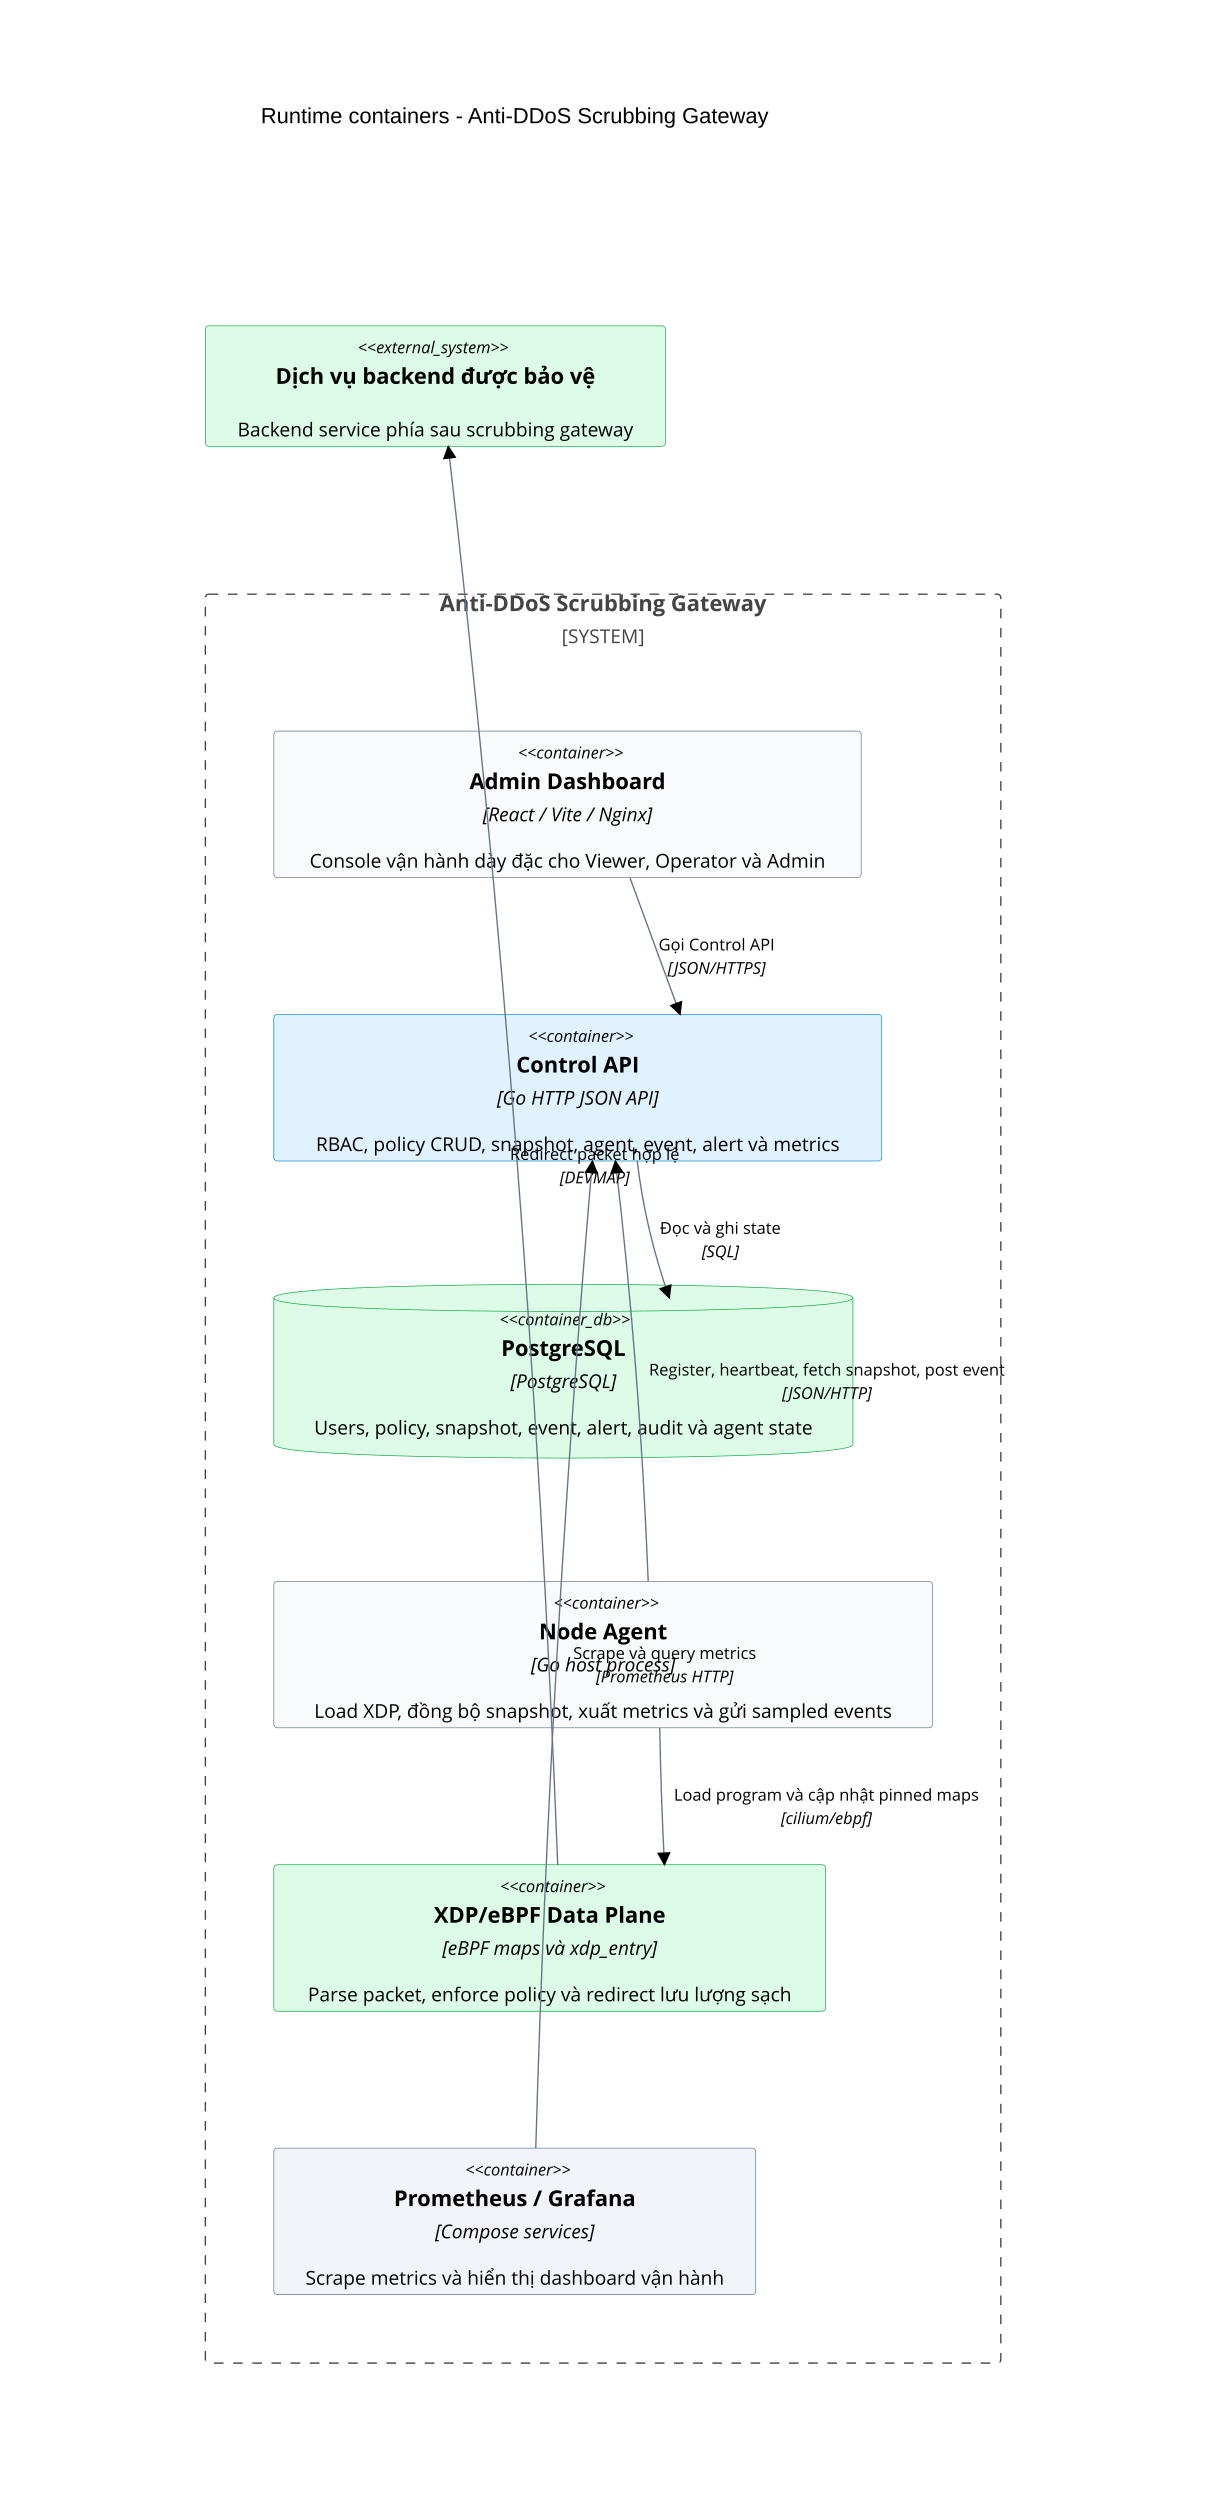
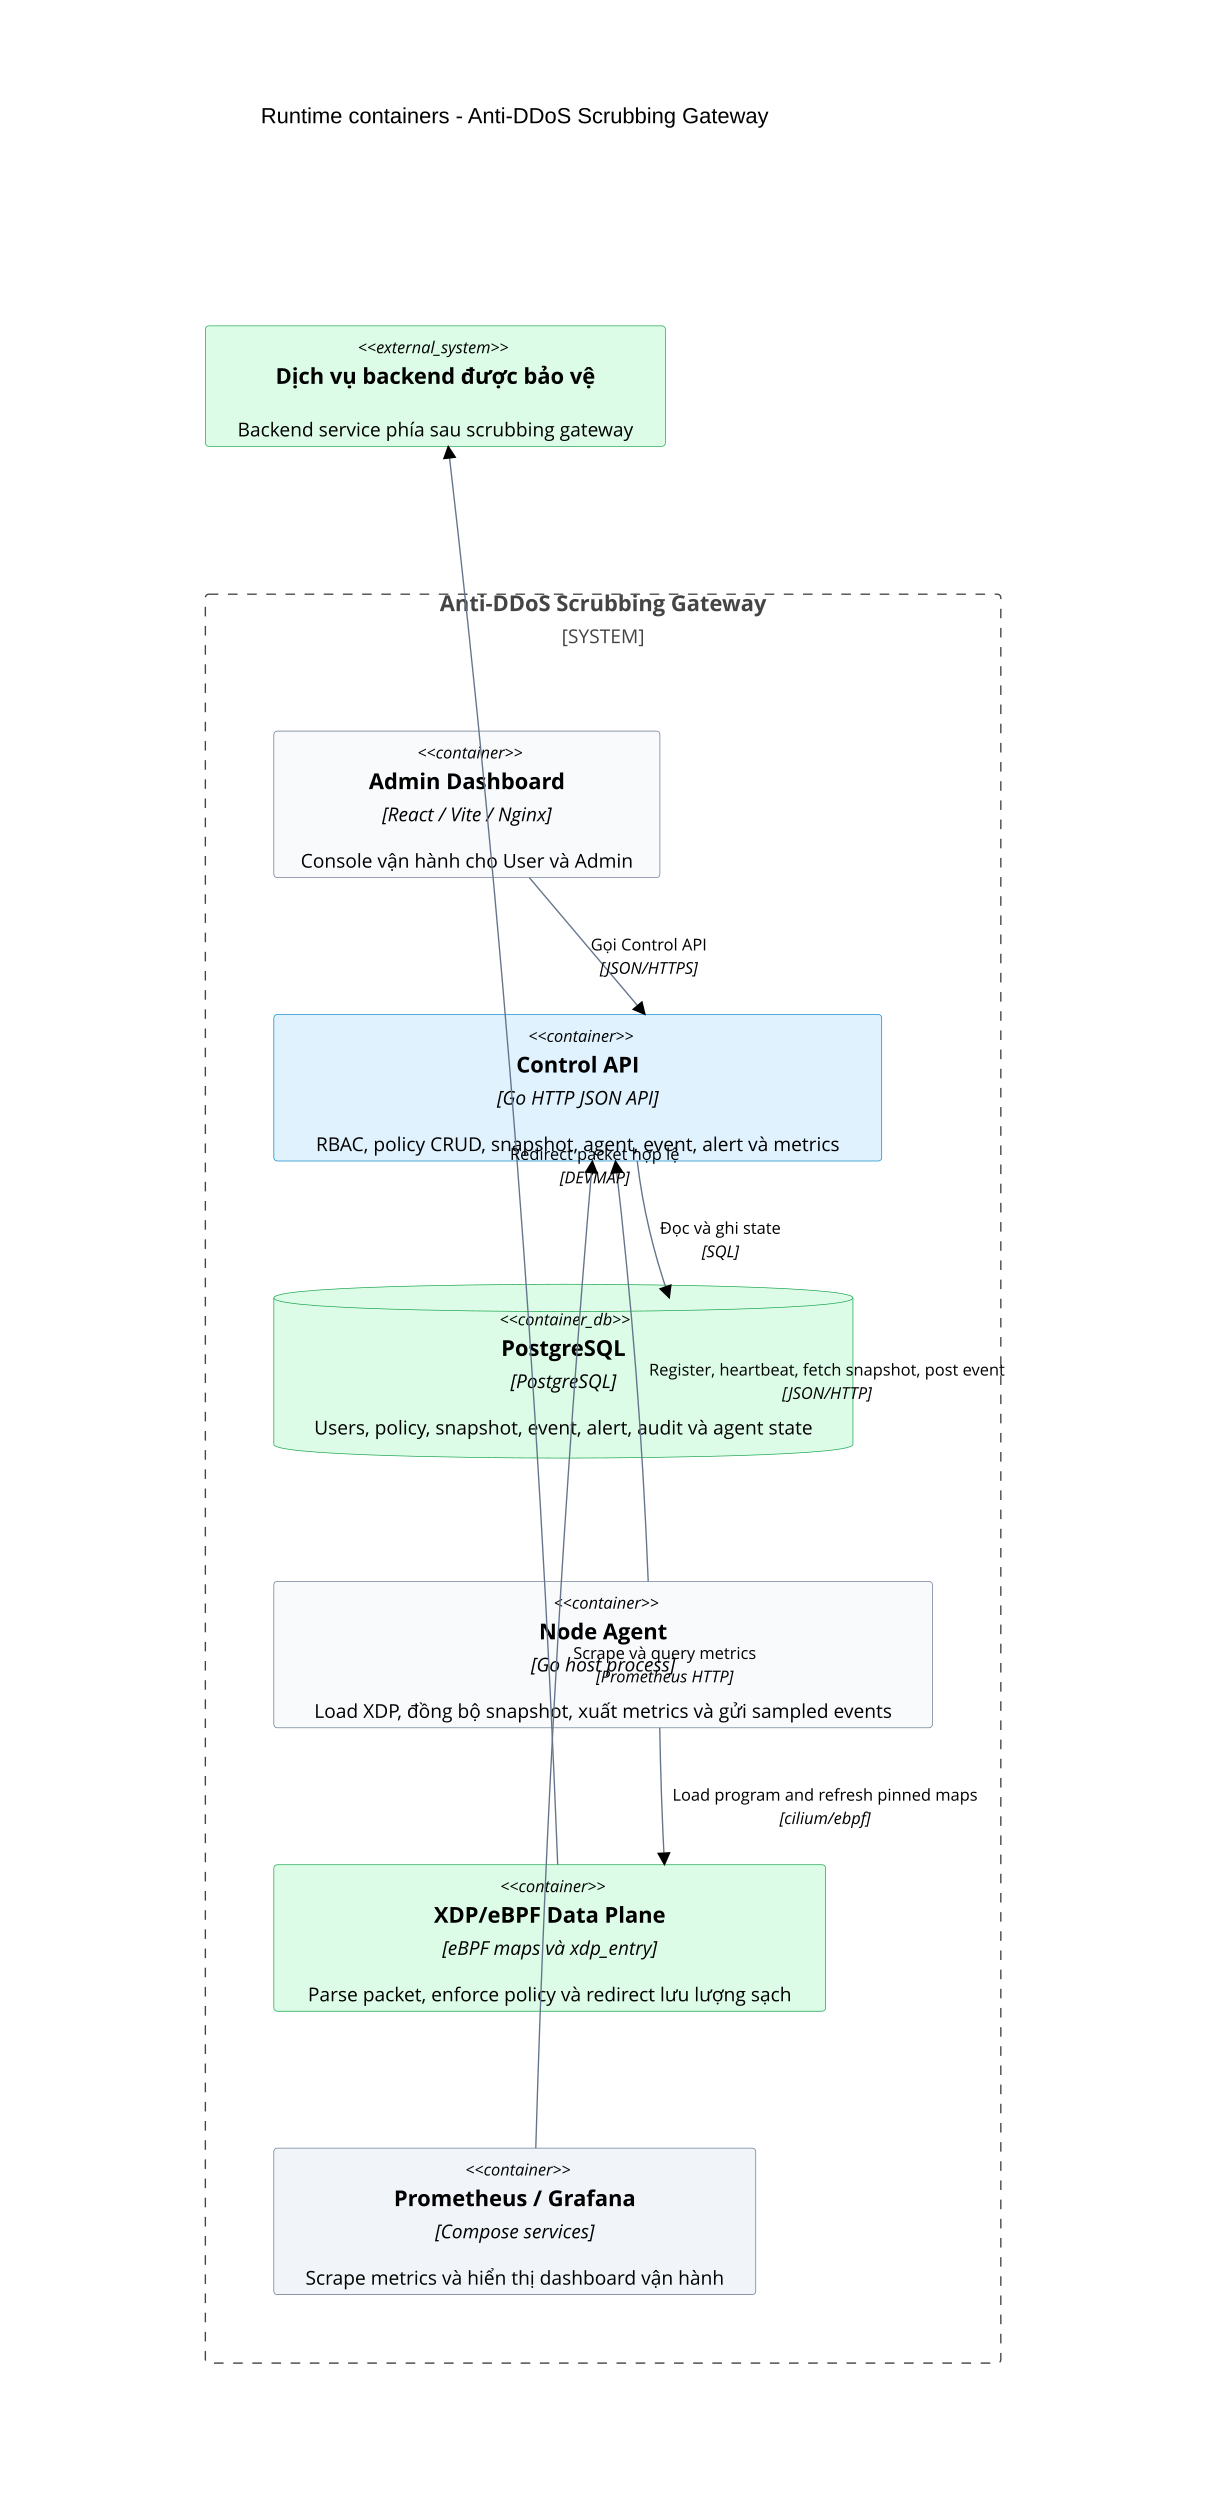
<svg xmlns="http://www.w3.org/2000/svg" id="my-svg" width="100%" style="max-width: 881px; background-color: white;" viewBox="0 -70 881 1826" role="graphics-document document" aria-roledescription="c4">
  <style>#my-svg{font-family:"trebuchet ms",verdana,arial,sans-serif;font-size:16px;fill:#000000;}@keyframes edge-animation-frame{from{stroke-dashoffset:0;}}@keyframes dash{to{stroke-dashoffset:0;}}#my-svg .edge-animation-slow{stroke-dasharray:9,5!important;stroke-dashoffset:900;animation:dash 50s linear infinite;stroke-linecap:round;}#my-svg .edge-animation-fast{stroke-dasharray:9,5!important;stroke-dashoffset:900;animation:dash 20s linear infinite;stroke-linecap:round;}#my-svg .error-icon{fill:hsl(220.588, 100%, 98.333%);}#my-svg .error-text{fill:rgb(8.5, 5.75, 0);stroke:rgb(8.5, 5.75, 0);}#my-svg .edge-thickness-normal{stroke-width:1px;}#my-svg .edge-thickness-thick{stroke-width:3.5px;}#my-svg .edge-pattern-solid{stroke-dasharray:0;}#my-svg .edge-thickness-invisible{stroke-width:0;fill:none;}#my-svg .edge-pattern-dashed{stroke-dasharray:3;}#my-svg .edge-pattern-dotted{stroke-dasharray:2;}#my-svg .marker{fill:#0b0b0b;stroke:#0b0b0b;}#my-svg .marker.cross{stroke:#0b0b0b;}#my-svg svg{font-family:"trebuchet ms",verdana,arial,sans-serif;font-size:16px;}#my-svg p{margin:0;}#my-svg .person{stroke:hsl(40.588, 60%, 83.333%);fill:#fff4dd;}#my-svg .node .neo-node{stroke:hsl(40.588, 60%, 83.333%);}#my-svg [data-look="neo"].node rect,#my-svg [data-look="neo"].cluster rect,#my-svg [data-look="neo"].node polygon{stroke:url(#my-svg-gradient);filter:drop-shadow( 1px 2px 2px rgba(185,185,185,1));}#my-svg [data-look="neo"].node path{stroke:url(#my-svg-gradient);stroke-width:1px;}#my-svg [data-look="neo"].node .outer-path{filter:drop-shadow( 1px 2px 2px rgba(185,185,185,1));}#my-svg [data-look="neo"].node .neo-line path{stroke:hsl(40.588, 60%, 83.333%);filter:none;}#my-svg [data-look="neo"].node circle{stroke:url(#my-svg-gradient);filter:drop-shadow( 1px 2px 2px rgba(185,185,185,1));}#my-svg [data-look="neo"].node circle .state-start{fill:#000000;}#my-svg [data-look="neo"].icon-shape .icon{fill:url(#my-svg-gradient);filter:drop-shadow( 1px 2px 2px rgba(185,185,185,1));}#my-svg [data-look="neo"].icon-shape .icon-neo path{stroke:url(#my-svg-gradient);filter:drop-shadow( 1px 2px 2px rgba(185,185,185,1));}#my-svg :root{--mermaid-font-family:"trebuchet ms",verdana,arial,sans-serif;}</style>
  <g />
  <defs>
    <symbol id="my-svg-computer" width="24" height="24">
      <path transform="scale(.5)" d="M2 2v13h20v-13h-20zm18 11h-16v-9h16v9zm-10.228 6l.466-1h3.524l.467 1h-4.457zm14.228 3h-24l2-6h2.104l-1.33 4h18.45l-1.297-4h2.073l2 6zm-5-10h-14v-7h14v7z" />
    </symbol>
  </defs>
  <defs>
    <symbol id="my-svg-database" fill-rule="evenodd" clip-rule="evenodd">
      <path transform="scale(.5)" d="M12.258.001l.256.004.255.005.253.008.251.01.249.012.247.015.246.016.242.019.241.02.239.023.236.024.233.027.231.028.229.031.225.032.223.034.22.036.217.038.214.04.211.041.208.043.205.045.201.046.198.048.194.05.191.051.187.053.183.054.18.056.175.057.172.059.168.06.163.061.16.063.155.064.15.066.074.033.073.033.071.034.07.034.069.035.068.035.067.035.066.035.064.036.064.036.062.036.06.036.06.037.058.037.058.037.055.038.055.038.053.038.052.038.051.039.05.039.048.039.047.039.045.04.044.04.043.04.041.04.04.041.039.041.037.041.036.041.034.041.033.042.032.042.03.042.029.042.027.042.026.043.024.043.023.043.021.043.02.043.018.044.017.043.015.044.013.044.012.044.011.045.009.044.007.045.006.045.004.045.002.045.001.045v17l-.001.045-.002.045-.004.045-.006.045-.007.045-.009.044-.011.045-.012.044-.013.044-.015.044-.017.043-.018.044-.02.043-.021.043-.023.043-.024.043-.026.043-.027.042-.029.042-.03.042-.032.042-.033.042-.034.041-.036.041-.037.041-.039.041-.04.041-.041.04-.043.04-.044.04-.045.04-.047.039-.048.039-.05.039-.051.039-.052.038-.053.038-.055.038-.055.038-.058.037-.058.037-.06.037-.06.036-.062.036-.064.036-.064.036-.066.035-.067.035-.068.035-.069.035-.07.034-.071.034-.073.033-.074.033-.15.066-.155.064-.16.063-.163.061-.168.06-.172.059-.175.057-.18.056-.183.054-.187.053-.191.051-.194.05-.198.048-.201.046-.205.045-.208.043-.211.041-.214.04-.217.038-.22.036-.223.034-.225.032-.229.031-.231.028-.233.027-.236.024-.239.023-.241.02-.242.019-.246.016-.247.015-.249.012-.251.01-.253.008-.255.005-.256.004-.258.001-.258-.001-.256-.004-.255-.005-.253-.008-.251-.01-.249-.012-.247-.015-.245-.016-.243-.019-.241-.02-.238-.023-.236-.024-.234-.027-.231-.028-.228-.031-.226-.032-.223-.034-.22-.036-.217-.038-.214-.04-.211-.041-.208-.043-.204-.045-.201-.046-.198-.048-.195-.05-.19-.051-.187-.053-.184-.054-.179-.056-.176-.057-.172-.059-.167-.06-.164-.061-.159-.063-.155-.064-.151-.066-.074-.033-.072-.033-.072-.034-.07-.034-.069-.035-.068-.035-.067-.035-.066-.035-.064-.036-.063-.036-.062-.036-.061-.036-.06-.037-.058-.037-.057-.037-.056-.038-.055-.038-.053-.038-.052-.038-.051-.039-.049-.039-.049-.039-.046-.039-.046-.04-.044-.04-.043-.04-.041-.04-.04-.041-.039-.041-.037-.041-.036-.041-.034-.041-.033-.042-.032-.042-.03-.042-.029-.042-.027-.042-.026-.043-.024-.043-.023-.043-.021-.043-.02-.043-.018-.044-.017-.043-.015-.044-.013-.044-.012-.044-.011-.045-.009-.044-.007-.045-.006-.045-.004-.045-.002-.045-.001-.045v-17l.001-.045.002-.045.004-.045.006-.045.007-.045.009-.044.011-.045.012-.044.013-.044.015-.044.017-.043.018-.044.02-.043.021-.043.023-.043.024-.043.026-.043.027-.042.029-.042.03-.042.032-.042.033-.042.034-.041.036-.041.037-.041.039-.041.04-.041.041-.04.043-.04.044-.04.046-.04.046-.039.049-.039.049-.039.051-.039.052-.038.053-.038.055-.038.056-.038.057-.037.058-.037.06-.037.061-.036.062-.036.063-.036.064-.036.066-.035.067-.035.068-.035.069-.035.07-.034.072-.034.072-.033.074-.033.151-.066.155-.064.159-.063.164-.061.167-.06.172-.059.176-.057.179-.056.184-.054.187-.053.19-.051.195-.05.198-.048.201-.046.204-.045.208-.043.211-.041.214-.04.217-.038.22-.036.223-.034.226-.032.228-.031.231-.028.234-.027.236-.024.238-.023.241-.02.243-.019.245-.016.247-.015.249-.012.251-.01.253-.008.255-.005.256-.004.258-.001.258.001zm-9.258 20.499v.01l.001.021.003.021.004.022.005.021.006.022.007.022.009.023.01.022.011.023.012.023.013.023.015.023.016.024.017.023.018.024.019.024.021.024.022.025.023.024.024.025.052.049.056.05.061.051.066.051.07.051.075.051.079.052.084.052.088.052.092.052.097.052.102.051.105.052.11.052.114.051.119.051.123.051.127.05.131.05.135.05.139.048.144.049.147.047.152.047.155.047.16.045.163.045.167.043.171.043.176.041.178.041.183.039.187.039.19.037.194.035.197.035.202.033.204.031.209.03.212.029.216.027.219.025.222.024.226.021.23.02.233.018.236.016.24.015.243.012.246.01.249.008.253.005.256.004.259.001.26-.001.257-.004.254-.005.25-.008.247-.011.244-.012.241-.014.237-.016.233-.018.231-.021.226-.021.224-.024.22-.026.216-.027.212-.028.21-.031.205-.031.202-.034.198-.034.194-.036.191-.037.187-.039.183-.04.179-.04.175-.042.172-.043.168-.044.163-.045.16-.046.155-.046.152-.047.148-.048.143-.049.139-.049.136-.05.131-.05.126-.05.123-.051.118-.052.114-.051.11-.052.106-.052.101-.052.096-.052.092-.052.088-.053.083-.051.079-.052.074-.052.07-.051.065-.051.06-.051.056-.05.051-.05.023-.024.023-.025.021-.024.02-.024.019-.024.018-.024.017-.024.015-.023.014-.024.013-.023.012-.023.01-.023.01-.022.008-.022.006-.022.006-.022.004-.022.004-.021.001-.021.001-.021v-4.127l-.077.055-.08.053-.083.054-.085.053-.087.052-.09.052-.093.051-.095.05-.097.05-.1.049-.102.049-.105.048-.106.047-.109.047-.111.046-.114.045-.115.045-.118.044-.12.043-.122.042-.124.042-.126.041-.128.04-.13.04-.132.038-.134.038-.135.037-.138.037-.139.035-.142.035-.143.034-.144.033-.147.032-.148.031-.15.03-.151.03-.153.029-.154.027-.156.027-.158.026-.159.025-.161.024-.162.023-.163.022-.165.021-.166.02-.167.019-.169.018-.169.017-.171.016-.173.015-.173.014-.175.013-.175.012-.177.011-.178.01-.179.008-.179.008-.181.006-.182.005-.182.004-.184.003-.184.002h-.37l-.184-.002-.184-.003-.182-.004-.182-.005-.181-.006-.179-.008-.179-.008-.178-.01-.176-.011-.176-.012-.175-.013-.173-.014-.172-.015-.171-.016-.17-.017-.169-.018-.167-.019-.166-.02-.165-.021-.163-.022-.162-.023-.161-.024-.159-.025-.157-.026-.156-.027-.155-.027-.153-.029-.151-.03-.15-.03-.148-.031-.146-.032-.145-.033-.143-.034-.141-.035-.14-.035-.137-.037-.136-.037-.134-.038-.132-.038-.13-.04-.128-.04-.126-.041-.124-.042-.122-.042-.12-.044-.117-.043-.116-.045-.113-.045-.112-.046-.109-.047-.106-.047-.105-.048-.102-.049-.1-.049-.097-.05-.095-.05-.093-.052-.09-.051-.087-.052-.085-.053-.083-.054-.08-.054-.077-.054v4.127zm0-5.654v.011l.001.021.003.021.004.021.005.022.006.022.007.022.009.022.01.022.011.023.012.023.013.023.015.024.016.023.017.024.018.024.019.024.021.024.022.024.023.025.024.024.052.05.056.05.061.05.066.051.07.051.075.052.079.051.084.052.088.052.092.052.097.052.102.052.105.052.11.051.114.051.119.052.123.05.127.051.131.05.135.049.139.049.144.048.147.048.152.047.155.046.16.045.163.045.167.044.171.042.176.042.178.04.183.04.187.038.19.037.194.036.197.034.202.033.204.032.209.03.212.028.216.027.219.025.222.024.226.022.23.02.233.018.236.016.24.014.243.012.246.01.249.008.253.006.256.003.259.001.26-.001.257-.003.254-.006.25-.008.247-.01.244-.012.241-.015.237-.016.233-.018.231-.02.226-.022.224-.024.22-.025.216-.027.212-.029.21-.03.205-.032.202-.033.198-.035.194-.036.191-.037.187-.039.183-.039.179-.041.175-.042.172-.043.168-.044.163-.045.16-.045.155-.047.152-.047.148-.048.143-.048.139-.05.136-.049.131-.05.126-.051.123-.051.118-.051.114-.052.11-.052.106-.052.101-.052.096-.052.092-.052.088-.052.083-.052.079-.052.074-.051.07-.052.065-.051.06-.05.056-.051.051-.049.023-.025.023-.024.021-.025.02-.024.019-.024.018-.024.017-.024.015-.023.014-.023.013-.024.012-.022.01-.023.01-.023.008-.022.006-.022.006-.022.004-.021.004-.022.001-.021.001-.021v-4.139l-.077.054-.08.054-.083.054-.085.052-.087.053-.09.051-.093.051-.095.051-.097.05-.1.049-.102.049-.105.048-.106.047-.109.047-.111.046-.114.045-.115.044-.118.044-.12.044-.122.042-.124.042-.126.041-.128.04-.13.039-.132.039-.134.038-.135.037-.138.036-.139.036-.142.035-.143.033-.144.033-.147.033-.148.031-.15.03-.151.03-.153.028-.154.028-.156.027-.158.026-.159.025-.161.024-.162.023-.163.022-.165.021-.166.02-.167.019-.169.018-.169.017-.171.016-.173.015-.173.014-.175.013-.175.012-.177.011-.178.009-.179.009-.179.007-.181.007-.182.005-.182.004-.184.003-.184.002h-.37l-.184-.002-.184-.003-.182-.004-.182-.005-.181-.007-.179-.007-.179-.009-.178-.009-.176-.011-.176-.012-.175-.013-.173-.014-.172-.015-.171-.016-.17-.017-.169-.018-.167-.019-.166-.02-.165-.021-.163-.022-.162-.023-.161-.024-.159-.025-.157-.026-.156-.027-.155-.028-.153-.028-.151-.03-.15-.03-.148-.031-.146-.033-.145-.033-.143-.033-.141-.035-.14-.036-.137-.036-.136-.037-.134-.038-.132-.039-.13-.039-.128-.04-.126-.041-.124-.042-.122-.043-.12-.043-.117-.044-.116-.044-.113-.046-.112-.046-.109-.046-.106-.047-.105-.048-.102-.049-.1-.049-.097-.05-.095-.051-.093-.051-.09-.051-.087-.053-.085-.052-.083-.054-.08-.054-.077-.054v4.139zm0-5.666v.011l.001.02.003.022.004.021.005.022.006.021.007.022.009.023.01.022.011.023.012.023.013.023.015.023.016.024.017.024.018.023.019.024.021.025.022.024.023.024.024.025.052.05.056.05.061.05.066.051.07.051.075.052.079.051.084.052.088.052.092.052.097.052.102.052.105.051.11.052.114.051.119.051.123.051.127.05.131.05.135.05.139.049.144.048.147.048.152.047.155.046.16.045.163.045.167.043.171.043.176.042.178.04.183.04.187.038.19.037.194.036.197.034.202.033.204.032.209.03.212.028.216.027.219.025.222.024.226.021.23.02.233.018.236.017.24.014.243.012.246.01.249.008.253.006.256.003.259.001.26-.001.257-.003.254-.006.25-.008.247-.01.244-.013.241-.014.237-.016.233-.018.231-.02.226-.022.224-.024.22-.025.216-.027.212-.029.21-.03.205-.032.202-.033.198-.035.194-.036.191-.037.187-.039.183-.039.179-.041.175-.042.172-.043.168-.044.163-.045.16-.045.155-.047.152-.047.148-.048.143-.049.139-.049.136-.049.131-.051.126-.05.123-.051.118-.052.114-.051.11-.052.106-.052.101-.052.096-.052.092-.052.088-.052.083-.052.079-.052.074-.052.07-.051.065-.051.06-.051.056-.05.051-.049.023-.025.023-.025.021-.024.02-.024.019-.024.018-.024.017-.024.015-.023.014-.024.013-.023.012-.023.01-.022.01-.023.008-.022.006-.022.006-.022.004-.022.004-.021.001-.021.001-.021v-4.153l-.077.054-.08.054-.083.053-.085.053-.087.053-.09.051-.093.051-.095.051-.097.05-.1.049-.102.048-.105.048-.106.048-.109.046-.111.046-.114.046-.115.044-.118.044-.12.043-.122.043-.124.042-.126.041-.128.04-.13.039-.132.039-.134.038-.135.037-.138.036-.139.036-.142.034-.143.034-.144.033-.147.032-.148.032-.15.03-.151.03-.153.028-.154.028-.156.027-.158.026-.159.024-.161.024-.162.023-.163.023-.165.021-.166.02-.167.019-.169.018-.169.017-.171.016-.173.015-.173.014-.175.013-.175.012-.177.01-.178.01-.179.009-.179.007-.181.006-.182.006-.182.004-.184.003-.184.001-.185.001-.185-.001-.184-.001-.184-.003-.182-.004-.182-.006-.181-.006-.179-.007-.179-.009-.178-.01-.176-.01-.176-.012-.175-.013-.173-.014-.172-.015-.171-.016-.17-.017-.169-.018-.167-.019-.166-.02-.165-.021-.163-.023-.162-.023-.161-.024-.159-.024-.157-.026-.156-.027-.155-.028-.153-.028-.151-.03-.15-.03-.148-.032-.146-.032-.145-.033-.143-.034-.141-.034-.14-.036-.137-.036-.136-.037-.134-.038-.132-.039-.13-.039-.128-.041-.126-.041-.124-.041-.122-.043-.12-.043-.117-.044-.116-.044-.113-.046-.112-.046-.109-.046-.106-.048-.105-.048-.102-.048-.1-.05-.097-.049-.095-.051-.093-.051-.09-.052-.087-.052-.085-.053-.083-.053-.08-.054-.077-.054v4.153zm8.74-8.179l-.257.004-.254.005-.25.008-.247.011-.244.012-.241.014-.237.016-.233.018-.231.021-.226.022-.224.023-.22.026-.216.027-.212.028-.21.031-.205.032-.202.033-.198.034-.194.036-.191.038-.187.038-.183.04-.179.041-.175.042-.172.043-.168.043-.163.045-.16.046-.155.046-.152.048-.148.048-.143.048-.139.049-.136.05-.131.05-.126.051-.123.051-.118.051-.114.052-.11.052-.106.052-.101.052-.096.052-.092.052-.088.052-.083.052-.079.052-.074.051-.07.052-.065.051-.06.05-.056.05-.051.05-.023.025-.023.024-.021.024-.02.025-.019.024-.018.024-.017.023-.015.024-.014.023-.013.023-.012.023-.01.023-.01.022-.008.022-.006.023-.006.021-.004.022-.004.021-.001.021-.001.021.001.021.001.021.004.021.004.022.006.021.006.023.008.022.01.022.01.023.012.023.013.023.014.023.015.024.017.023.018.024.019.024.02.025.021.024.023.024.023.025.051.05.056.05.06.05.065.051.07.052.074.051.079.052.083.052.088.052.092.052.096.052.101.052.106.052.11.052.114.052.118.051.123.051.126.051.131.05.136.05.139.049.143.048.148.048.152.048.155.046.16.046.163.045.168.043.172.043.175.042.179.041.183.04.187.038.191.038.194.036.198.034.202.033.205.032.21.031.212.028.216.027.22.026.224.023.226.022.231.021.233.018.237.016.241.014.244.012.247.011.25.008.254.005.257.004.26.001.26-.001.257-.004.254-.005.25-.008.247-.011.244-.012.241-.014.237-.016.233-.018.231-.021.226-.022.224-.023.22-.026.216-.027.212-.028.21-.031.205-.032.202-.033.198-.034.194-.036.191-.038.187-.038.183-.04.179-.041.175-.042.172-.043.168-.043.163-.045.16-.046.155-.046.152-.048.148-.048.143-.048.139-.049.136-.05.131-.05.126-.051.123-.051.118-.051.114-.052.11-.052.106-.052.101-.052.096-.052.092-.052.088-.052.083-.052.079-.052.074-.051.07-.052.065-.051.06-.05.056-.05.051-.05.023-.025.023-.024.021-.024.02-.025.019-.024.018-.024.017-.023.015-.024.014-.023.013-.023.012-.023.01-.023.01-.022.008-.022.006-.023.006-.021.004-.022.004-.021.001-.021.001-.021-.001-.021-.001-.021-.004-.021-.004-.022-.006-.021-.006-.023-.008-.022-.01-.022-.01-.023-.012-.023-.013-.023-.014-.023-.015-.024-.017-.023-.018-.024-.019-.024-.02-.025-.021-.024-.023-.024-.023-.025-.051-.05-.056-.05-.06-.05-.065-.051-.07-.052-.074-.051-.079-.052-.083-.052-.088-.052-.092-.052-.096-.052-.101-.052-.106-.052-.11-.052-.114-.052-.118-.051-.123-.051-.126-.051-.131-.05-.136-.05-.139-.049-.143-.048-.148-.048-.152-.048-.155-.046-.16-.046-.163-.045-.168-.043-.172-.043-.175-.042-.179-.041-.183-.04-.187-.038-.191-.038-.194-.036-.198-.034-.202-.033-.205-.032-.21-.031-.212-.028-.216-.027-.22-.026-.224-.023-.226-.022-.231-.021-.233-.018-.237-.016-.241-.014-.244-.012-.247-.011-.25-.008-.254-.005-.257-.004-.26-.001-.26.001z" />
    </symbol>
  </defs>
  <defs>
    <symbol id="my-svg-clock" width="24" height="24">
      <path transform="scale(.5)" d="M12 2c5.514 0 10 4.486 10 10s-4.486 10-10 10-10-4.486-10-10 4.486-10 10-10zm0-2c-6.627 0-12 5.373-12 12s5.373 12 12 12 12-5.373 12-12-5.373-12-12-12zm5.848 12.459c.202.038.202.333.001.372-1.907.361-6.045 1.111-6.547 1.111-.719 0-1.301-.582-1.301-1.301 0-.512.77-5.447 1.125-7.445.034-.192.312-.181.343.014l.985 6.238 5.394 1.011z" />
    </symbol>
  </defs>
  <g class="person-man">
    <rect x="150" y="168" fill="#dcfce7" stroke="#16a34a" width="336" height="88" rx="2.5" ry="2.5" stroke-width="0.5" />
    <text fill="#000000" font-family="&quot;Open Sans&quot;, sans-serif" font-size="12" font-style="italic" lengthAdjust="spacing" textLength="113" x="261.5" y="188">&lt;&lt;external_system&gt;&gt;</text>
    <text x="318" y="206" dominant-baseline="middle" fill="#000000" style="text-anchor: middle; font-size: 16px; font-weight: bold; font-family: &quot;Open Sans&quot;, sans-serif;">
      <tspan dy="0" alignment-baseline="mathematical">Dịch vụ backend được bảo vệ</tspan>
    </text>
    <text x="318" y="245" dominant-baseline="middle" fill="#000000" style="text-anchor: middle; font-size: 14px; font-weight: normal; font-family: &quot;Open Sans&quot;, sans-serif;">
      <tspan dy="0" alignment-baseline="mathematical">Backend service phía sau scrubbing gateway</tspan>
    </text>
  </g>
  <g class="person-man">
-     <rect x="200" y="464" fill="#f8fafc" stroke="#64748b" width="429" height="107" rx="2.5" ry="2.5" stroke-width="0.5" />
-     <text fill="#000000" font-family="&quot;Open Sans&quot;, sans-serif" font-size="12" font-style="italic" lengthAdjust="spacing" textLength="72" x="378.5" y="484">&lt;&lt;container&gt;&gt;</text>
-     <text x="414.5" y="502" dominant-baseline="middle" fill="#000000" style="text-anchor: middle; font-size: 16px; font-weight: bold; font-family: &quot;Open Sans&quot;, sans-serif;">
+     <rect x="200" y="464" fill="#f8fafc" stroke="#64748b" width="282" height="107" rx="2.5" ry="2.5" stroke-width="0.5" />
+     <text fill="#000000" font-family="&quot;Open Sans&quot;, sans-serif" font-size="12" font-style="italic" lengthAdjust="spacing" textLength="72" x="305" y="484">&lt;&lt;container&gt;&gt;</text>
+     <text x="341" y="502" dominant-baseline="middle" fill="#000000" style="text-anchor: middle; font-size: 16px; font-weight: bold; font-family: &quot;Open Sans&quot;, sans-serif;">
      <tspan dy="0" alignment-baseline="mathematical">Admin Dashboard</tspan>
    </text>
-     <text x="414.5" y="526" dominant-baseline="middle" fill="#000000" font-style="italic" style="text-anchor: middle; font-size: 14px; font-weight: normal; font-family: &quot;Open Sans&quot;, sans-serif;">
+     <text x="341" y="526" dominant-baseline="middle" fill="#000000" font-style="italic" style="text-anchor: middle; font-size: 14px; font-weight: normal; font-family: &quot;Open Sans&quot;, sans-serif;">
      <tspan dy="0" alignment-baseline="mathematical">[React / Vite / Nginx]</tspan>
    </text>
-     <text x="414.5" y="560" dominant-baseline="middle" fill="#000000" style="text-anchor: middle; font-size: 14px; font-weight: normal; font-family: &quot;Open Sans&quot;, sans-serif;">
-       <tspan dy="0" alignment-baseline="mathematical">Console vận hành dày đặc cho Viewer, Operator và Admin</tspan>
+     <text x="341" y="560" dominant-baseline="middle" fill="#000000" style="text-anchor: middle; font-size: 14px; font-weight: normal; font-family: &quot;Open Sans&quot;, sans-serif;">
+       <tspan dy="0" alignment-baseline="mathematical">Console vận hành cho User và Admin</tspan>
    </text>
  </g>
  <g class="person-man">
    <rect x="200" y="671" fill="#e0f2fe" stroke="#0284c7" width="444" height="107" rx="2.5" ry="2.5" stroke-width="0.5" />
    <text fill="#000000" font-family="&quot;Open Sans&quot;, sans-serif" font-size="12" font-style="italic" lengthAdjust="spacing" textLength="72" x="386" y="691">&lt;&lt;container&gt;&gt;</text>
    <text x="422" y="709" dominant-baseline="middle" fill="#000000" style="text-anchor: middle; font-size: 16px; font-weight: bold; font-family: &quot;Open Sans&quot;, sans-serif;">
      <tspan dy="0" alignment-baseline="mathematical">Control API</tspan>
    </text>
    <text x="422" y="733" dominant-baseline="middle" fill="#000000" font-style="italic" style="text-anchor: middle; font-size: 14px; font-weight: normal; font-family: &quot;Open Sans&quot;, sans-serif;">
      <tspan dy="0" alignment-baseline="mathematical">[Go HTTP JSON API]</tspan>
    </text>
    <text x="422" y="767" dominant-baseline="middle" fill="#000000" style="text-anchor: middle; font-size: 14px; font-weight: normal; font-family: &quot;Open Sans&quot;, sans-serif;">
      <tspan dy="0" alignment-baseline="mathematical">RBAC, policy CRUD, snapshot, agent, event, alert và metrics</tspan>
    </text>
  </g>
  <g class="person-man">
    <path fill="#dcfce7" stroke-width="0.5" stroke="#16a34a" d="M200,878c0,-10 211.5,-10 211.5,-10c0,0 211.5,0 211.5,10l0,107c0,10 -211.5,10 -211.5,10c0,0 -211.5,0 -211.5,-10l0,-107" />
    <path fill="none" stroke-width="0.5" stroke="#16a34a" d="M200,878c0,10 211.5,10 211.5,10c0,0 211.5,0 211.5,-10" />
    <text fill="#000000" font-family="&quot;Open Sans&quot;, sans-serif" font-size="12" font-style="italic" lengthAdjust="spacing" textLength="93" x="365" y="898">&lt;&lt;container_db&gt;&gt;</text>
    <text x="411.5" y="916" dominant-baseline="middle" fill="#000000" style="text-anchor: middle; font-size: 16px; font-weight: bold; font-family: &quot;Open Sans&quot;, sans-serif;">
      <tspan dy="0" alignment-baseline="mathematical">PostgreSQL</tspan>
    </text>
    <text x="411.5" y="940" dominant-baseline="middle" fill="#000000" font-style="italic" style="text-anchor: middle; font-size: 14px; font-weight: normal; font-family: &quot;Open Sans&quot;, sans-serif;">
      <tspan dy="0" alignment-baseline="mathematical">[PostgreSQL]</tspan>
    </text>
    <text x="411.5" y="974" dominant-baseline="middle" fill="#000000" style="text-anchor: middle; font-size: 14px; font-weight: normal; font-family: &quot;Open Sans&quot;, sans-serif;">
      <tspan dy="0" alignment-baseline="mathematical">Users, policy, snapshot, event, alert, audit và agent state</tspan>
    </text>
  </g>
  <g class="person-man">
    <rect x="200" y="1085" fill="#f8fafc" stroke="#64748b" width="481" height="107" rx="2.5" ry="2.5" stroke-width="0.5" />
    <text fill="#000000" font-family="&quot;Open Sans&quot;, sans-serif" font-size="12" font-style="italic" lengthAdjust="spacing" textLength="72" x="404.5" y="1105">&lt;&lt;container&gt;&gt;</text>
    <text x="440.5" y="1123" dominant-baseline="middle" fill="#000000" style="text-anchor: middle; font-size: 16px; font-weight: bold; font-family: &quot;Open Sans&quot;, sans-serif;">
      <tspan dy="0" alignment-baseline="mathematical">Node Agent</tspan>
    </text>
    <text x="440.5" y="1147" dominant-baseline="middle" fill="#000000" font-style="italic" style="text-anchor: middle; font-size: 14px; font-weight: normal; font-family: &quot;Open Sans&quot;, sans-serif;">
      <tspan dy="0" alignment-baseline="mathematical">[Go host process]</tspan>
    </text>
    <text x="440.5" y="1181" dominant-baseline="middle" fill="#000000" style="text-anchor: middle; font-size: 14px; font-weight: normal; font-family: &quot;Open Sans&quot;, sans-serif;">
      <tspan dy="0" alignment-baseline="mathematical">Load XDP, đồng bộ snapshot, xuất metrics và gửi sampled events</tspan>
    </text>
  </g>
  <g class="person-man">
    <rect x="200" y="1292" fill="#dcfce7" stroke="#16a34a" width="403" height="107" rx="2.5" ry="2.5" stroke-width="0.5" />
    <text fill="#000000" font-family="&quot;Open Sans&quot;, sans-serif" font-size="12" font-style="italic" lengthAdjust="spacing" textLength="72" x="365.5" y="1312">&lt;&lt;container&gt;&gt;</text>
    <text x="401.5" y="1330" dominant-baseline="middle" fill="#000000" style="text-anchor: middle; font-size: 16px; font-weight: bold; font-family: &quot;Open Sans&quot;, sans-serif;">
      <tspan dy="0" alignment-baseline="mathematical">XDP/eBPF Data Plane</tspan>
    </text>
    <text x="401.5" y="1354" dominant-baseline="middle" fill="#000000" font-style="italic" style="text-anchor: middle; font-size: 14px; font-weight: normal; font-family: &quot;Open Sans&quot;, sans-serif;">
      <tspan dy="0" alignment-baseline="mathematical">[eBPF maps và xdp_entry]</tspan>
    </text>
    <text x="401.5" y="1388" dominant-baseline="middle" fill="#000000" style="text-anchor: middle; font-size: 14px; font-weight: normal; font-family: &quot;Open Sans&quot;, sans-serif;">
      <tspan dy="0" alignment-baseline="mathematical">Parse packet, enforce policy và redirect lưu lượng sạch</tspan>
    </text>
  </g>
  <g class="person-man">
    <rect x="200" y="1499" fill="#f1f5f9" stroke="#64748b" width="352" height="107" rx="2.5" ry="2.5" stroke-width="0.5" />
    <text fill="#000000" font-family="&quot;Open Sans&quot;, sans-serif" font-size="12" font-style="italic" lengthAdjust="spacing" textLength="72" x="340" y="1519">&lt;&lt;container&gt;&gt;</text>
    <text x="376" y="1537" dominant-baseline="middle" fill="#000000" style="text-anchor: middle; font-size: 16px; font-weight: bold; font-family: &quot;Open Sans&quot;, sans-serif;">
      <tspan dy="0" alignment-baseline="mathematical">Prometheus / Grafana</tspan>
    </text>
    <text x="376" y="1561" dominant-baseline="middle" fill="#000000" font-style="italic" style="text-anchor: middle; font-size: 14px; font-weight: normal; font-family: &quot;Open Sans&quot;, sans-serif;">
      <tspan dy="0" alignment-baseline="mathematical">[Compose services]</tspan>
    </text>
    <text x="376" y="1595" dominant-baseline="middle" fill="#000000" style="text-anchor: middle; font-size: 14px; font-weight: normal; font-family: &quot;Open Sans&quot;, sans-serif;">
      <tspan dy="0" alignment-baseline="mathematical">Scrape metrics và hiển thị dashboard vận hành</tspan>
    </text>
  </g>
  <g>
    <rect x="150" y="364" fill="none" stroke="#444444" width="581" height="1292" rx="2.5" ry="2.5" stroke-width="1" stroke-dasharray="7.0,7.0" />
    <text x="440.5" y="372" dominant-baseline="middle" fill="#444444" style="text-anchor: middle; font-size: 16px; font-weight: bold; font-family: &quot;Open Sans&quot;, sans-serif;">
      <tspan dy="0" alignment-baseline="mathematical">Anti-DDoS Scrubbing Gateway</tspan>
    </text>
    <text x="440.5" y="396" dominant-baseline="middle" fill="#444444" style="text-anchor: middle; font-size: 14px; font-weight: normal; font-family: &quot;Open Sans&quot;, sans-serif;">
      <tspan dy="0" alignment-baseline="mathematical">[SYSTEM]</tspan>
    </text>
  </g>
  <defs>
    <marker id="my-svg-arrowhead" refX="9" refY="5" markerUnits="userSpaceOnUse" markerWidth="12" markerHeight="12" orient="auto">
      <path d="M 0 0 L 10 5 L 0 10 z" />
    </marker>
  </defs>
  <defs>
    <marker id="my-svg-arrowend" refX="1" refY="5" markerUnits="userSpaceOnUse" markerWidth="12" markerHeight="12" orient="auto">
      <path d="M 10 0 L 0 5 L 10 10 z" />
    </marker>
  </defs>
  <defs>
    <marker id="my-svg-crosshead" markerWidth="15" markerHeight="8" orient="auto" refX="16" refY="4">
      <path fill="black" stroke="#000000" stroke-width="1px" d="M 9,2 V 6 L16,4 Z" style="stroke-dasharray: 0, 0;" />
      <path fill="none" stroke="#000000" stroke-width="1px" d="M 0,1 L 6,7 M 6,1 L 0,7" style="stroke-dasharray: 0, 0;" />
    </marker>
  </defs>
  <defs>
    <marker id="my-svg-filled-head" refX="18" refY="7" markerWidth="20" markerHeight="28" orient="auto">
      <path d="M 18,7 L9,13 L14,7 L9,1 Z" />
    </marker>
  </defs>
  <g>
-     <line x1="460.093" y1="571" x2="496.761" y2="671" stroke-width="1" stroke="#64748b" marker-end="url(#my-svg-arrowhead)" style="fill: none;" />
-     <text x="523.427" y="621" dominant-baseline="middle" fill="#000000" style="text-anchor: middle; font-size: 12px; font-weight: normal; font-family: &quot;Open Sans&quot;, sans-serif;">
+     <line x1="386.593" y1="571" x2="471.143" y2="671" stroke-width="1" stroke="#64748b" marker-end="url(#my-svg-arrowhead)" style="fill: none;" />
+     <text x="473.868" y="621" dominant-baseline="middle" fill="#000000" style="text-anchor: middle; font-size: 12px; font-weight: normal; font-family: &quot;Open Sans&quot;, sans-serif;">
      <tspan dy="0" alignment-baseline="mathematical">Gọi Control API</tspan>
    </text>
-     <text x="523.427" y="638" dominant-baseline="middle" fill="#000000" font-style="italic" style="text-anchor: middle; font-size: 12px; font-weight: normal; font-family: &quot;Open Sans&quot;, sans-serif;">
+     <text x="473.868" y="638" dominant-baseline="middle" fill="#000000" font-style="italic" style="text-anchor: middle; font-size: 12px; font-weight: normal; font-family: &quot;Open Sans&quot;, sans-serif;">
      <tspan dy="0" alignment-baseline="mathematical">[JSON/HTTPS]</tspan>
    </text>
    <path fill="none" stroke-width="1" stroke="#64748b" d="M465.437,778 Q471.296,828 488.875,878" marker-end="url(#my-svg-arrowhead)" />
    <text x="526.156" y="828" dominant-baseline="middle" fill="#000000" style="text-anchor: middle; font-size: 12px; font-weight: normal; font-family: &quot;Open Sans&quot;, sans-serif;">
      <tspan dy="0" alignment-baseline="mathematical">Đọc và ghi state</tspan>
    </text>
    <text x="526.156" y="845" dominant-baseline="middle" fill="#000000" font-style="italic" style="text-anchor: middle; font-size: 12px; font-weight: normal; font-family: &quot;Open Sans&quot;, sans-serif;">
      <tspan dy="0" alignment-baseline="mathematical">[SQL]</tspan>
    </text>
    <path fill="none" stroke-width="1" stroke="#64748b" d="M473.446,1085 Q467.465,931.5 449.522,778" marker-end="url(#my-svg-arrowhead)" />
    <text x="603.984" y="931.5" dominant-baseline="middle" fill="#000000" style="text-anchor: middle; font-size: 12px; font-weight: normal; font-family: &quot;Open Sans&quot;, sans-serif;">
      <tspan dy="0" alignment-baseline="mathematical">Register, heartbeat, fetch snapshot, post event</tspan>
    </text>
    <text x="603.984" y="948.5" dominant-baseline="middle" fill="#000000" font-style="italic" style="text-anchor: middle; font-size: 12px; font-weight: normal; font-family: &quot;Open Sans&quot;, sans-serif;">
      <tspan dy="0" alignment-baseline="mathematical">[JSON/HTTP]</tspan>
    </text>
    <path fill="none" stroke-width="1" stroke="#64748b" d="M481.883,1192 Q482.743,1242 485.322,1292" marker-end="url(#my-svg-arrowhead)" />
-     <text x="603.603" y="1242" dominant-baseline="middle" fill="#000000" style="text-anchor: middle; font-size: 12px; font-weight: normal; font-family: &quot;Open Sans&quot;, sans-serif;">
-       <tspan dy="0" alignment-baseline="mathematical">Load program và cập nhật pinned maps</tspan>
+     <text x="602.603" y="1242" dominant-baseline="middle" fill="#000000" style="text-anchor: middle; font-size: 12px; font-weight: normal; font-family: &quot;Open Sans&quot;, sans-serif;">
+       <tspan dy="0" alignment-baseline="mathematical">Load program and refresh pinned maps</tspan>
    </text>
-     <text x="603.603" y="1259" dominant-baseline="middle" fill="#000000" font-style="italic" style="text-anchor: middle; font-size: 12px; font-weight: normal; font-family: &quot;Open Sans&quot;, sans-serif;">
+     <text x="602.603" y="1259" dominant-baseline="middle" fill="#000000" font-style="italic" style="text-anchor: middle; font-size: 12px; font-weight: normal; font-family: &quot;Open Sans&quot;, sans-serif;">
      <tspan dy="0" alignment-baseline="mathematical">[cilium/ebpf]</tspan>
    </text>
    <path fill="none" stroke-width="1" stroke="#64748b" d="M407.345,1292 Q387.358,774 327.398,256" marker-end="url(#my-svg-arrowhead)" />
    <text x="434.372" y="774" dominant-baseline="middle" fill="#000000" style="text-anchor: middle; font-size: 12px; font-weight: normal; font-family: &quot;Open Sans&quot;, sans-serif;">
      <tspan dy="0" alignment-baseline="mathematical">Redirect packet hợp lệ</tspan>
    </text>
    <text x="434.372" y="791" dominant-baseline="middle" fill="#000000" font-style="italic" style="text-anchor: middle; font-size: 12px; font-weight: normal; font-family: &quot;Open Sans&quot;, sans-serif;">
      <tspan dy="0" alignment-baseline="mathematical">[DEVMAP]</tspan>
    </text>
    <path fill="none" stroke-width="1" stroke="#64748b" d="M391.335,1499 Q401.672,1138.5 432.682,778" marker-end="url(#my-svg-arrowhead)" />
    <text x="485.508" y="1138.5" dominant-baseline="middle" fill="#000000" style="text-anchor: middle; font-size: 12px; font-weight: normal; font-family: &quot;Open Sans&quot;, sans-serif;">
      <tspan dy="0" alignment-baseline="mathematical">Scrape và query metrics</tspan>
    </text>
    <text x="485.508" y="1155.5" dominant-baseline="middle" fill="#000000" font-style="italic" style="text-anchor: middle; font-size: 12px; font-weight: normal; font-family: &quot;Open Sans&quot;, sans-serif;">
      <tspan dy="0" alignment-baseline="mathematical">[Prometheus HTTP]</tspan>
    </text>
  </g>
  <text x="190.5" y="20">Runtime containers - Anti-DDoS Scrubbing Gateway</text>
</svg>
